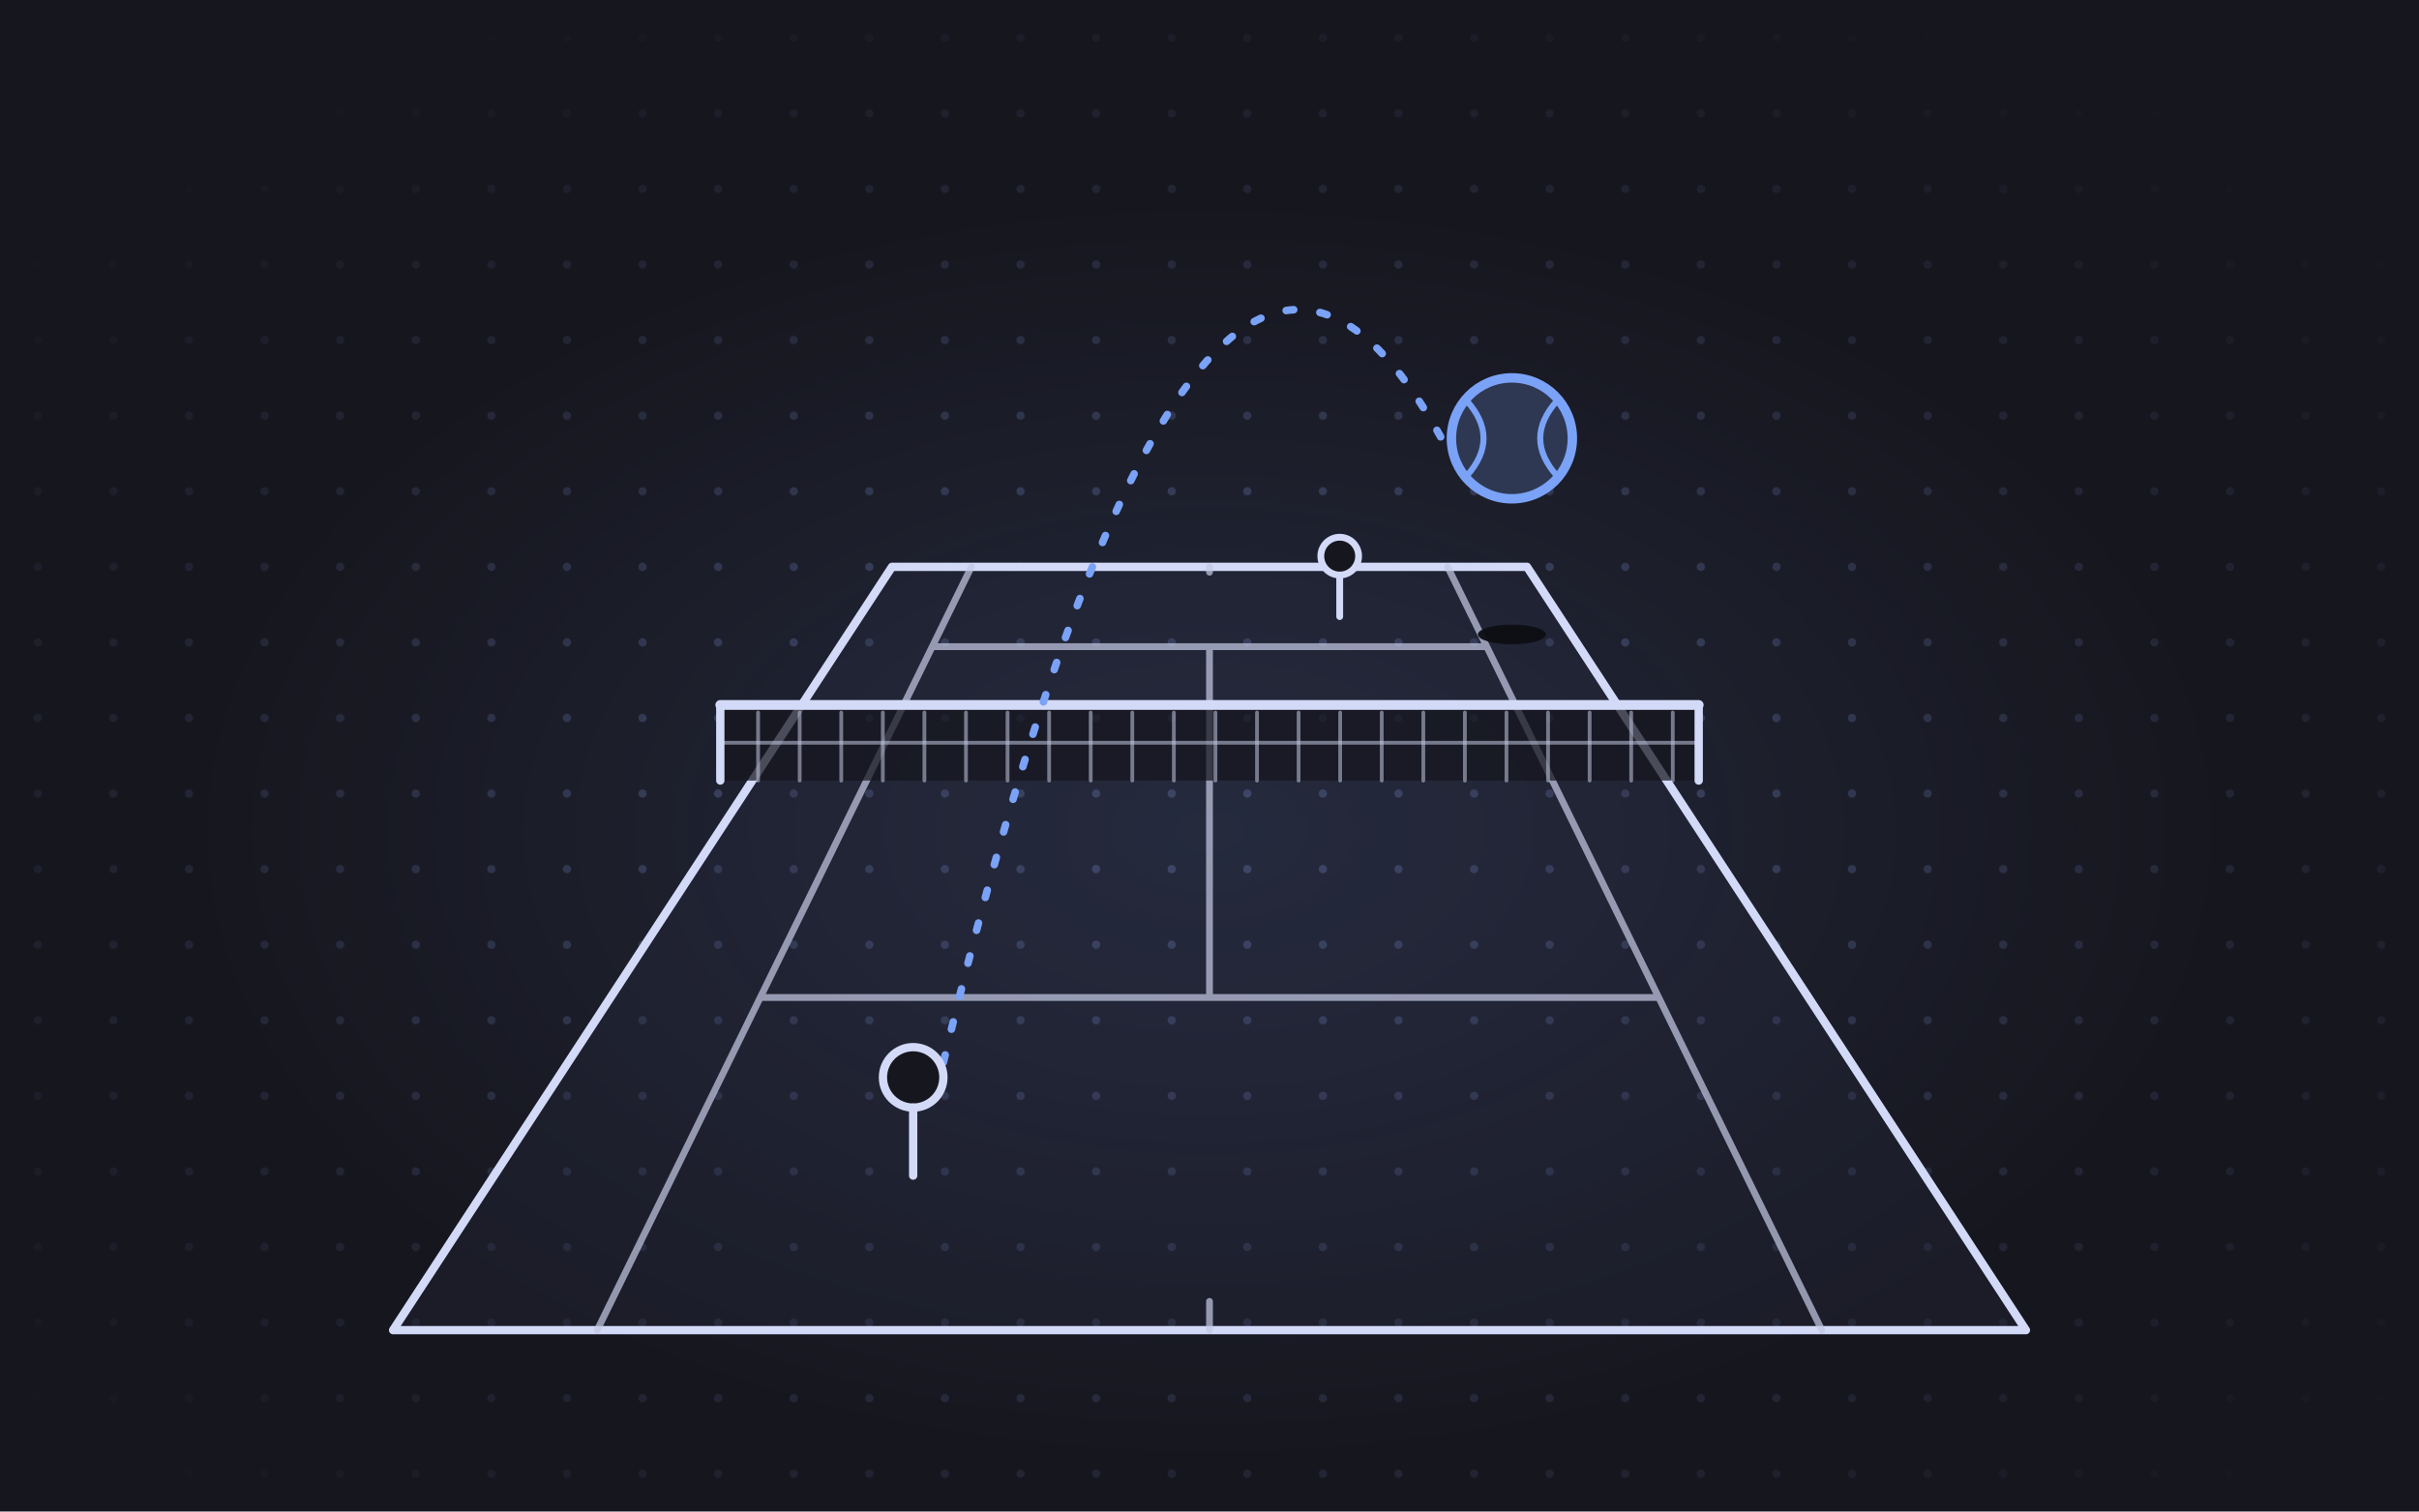
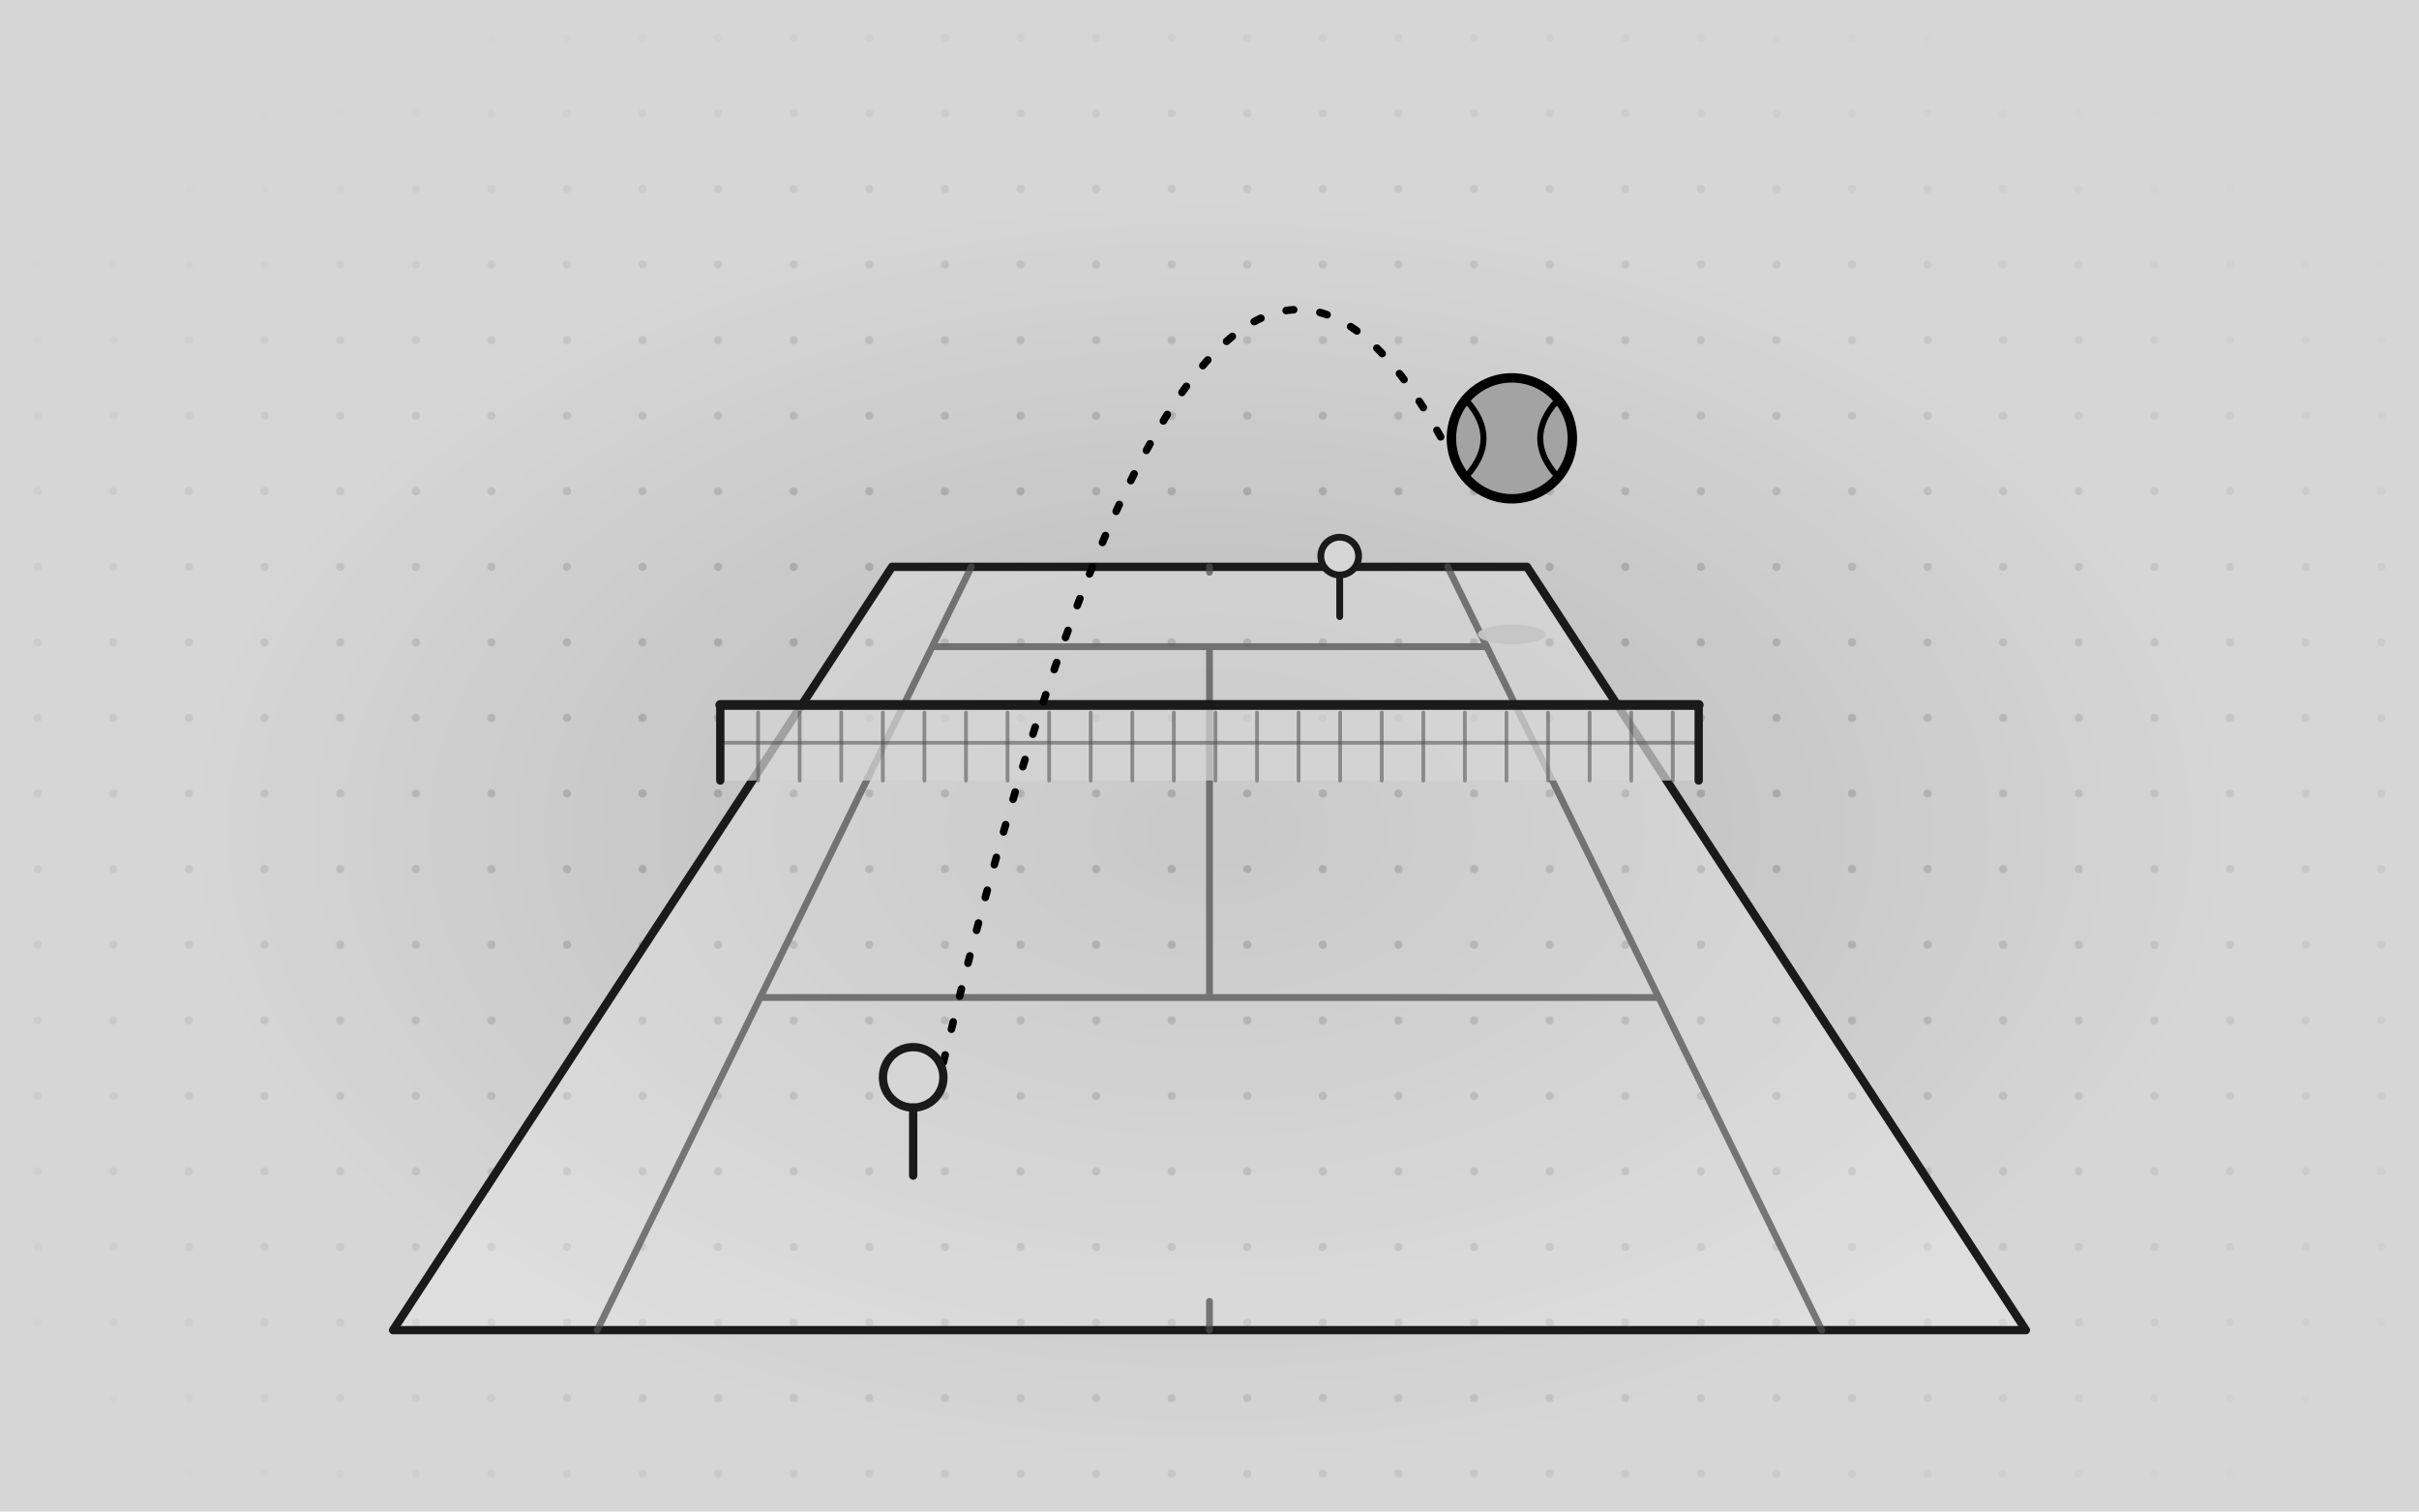
<svg xmlns="http://www.w3.org/2000/svg" viewBox="0 0 640 400" width="640" height="400">
  <defs>
    <pattern id="dots" width="20" height="20" patternUnits="userSpaceOnUse">
-       <circle cx="10" cy="10" r="1.1" fill="#414868" />
+       <circle cx="10" cy="10" r="1.1" fill="#9e9e9e" />
    </pattern>
    <radialGradient id="dotFade" cx="0.5" cy="0.55" r="0.62">
      <stop offset="0" stop-color="#fff" stop-opacity="0.95" />
      <stop offset="1" stop-color="#fff" stop-opacity="0" />
    </radialGradient>
    <mask id="dotMask">
      <rect width="640" height="400" fill="url(#dotFade)" />
    </mask>
    <radialGradient id="glow" cx="0.5" cy="0.55" r="0.42">
-       <stop offset="0" stop-color="#7aa2f7" stop-opacity="0.14" />
-       <stop offset="1" stop-color="#7aa2f7" stop-opacity="0" />
+       <stop offset="0" stop-color="#000000" stop-opacity="0.14" />
+       <stop offset="1" stop-color="#000000" stop-opacity="0" />
    </radialGradient>
  </defs>
-   <rect width="640" height="400" fill="#16161e" />
+   <rect width="640" height="400" fill="#d6d6d6" />
  <rect width="640" height="400" fill="url(#dots)" mask="url(#dotMask)" />
  <rect width="640" height="400" fill="url(#glow)" />
  <g fill="none" stroke-linecap="round" stroke-linejoin="round">
-     <path d="M236 150 L404 150 L536 352 L104 352 Z" fill="#292e42" fill-opacity="0.28" stroke="#d3daf8" stroke-width="2.2" />
-     <path d="M257 150 L158 352 M383 150 L482 352 M246.64 171.13 L393.36 171.13 M201.14 263.97 L438.86 263.97 M320 171.13 L320 263.97 M320 150 L320 151.43 M320 352 L320 344.39" stroke="#c3c8e2" stroke-width="1.8" stroke-opacity="0.72" />
-     <rect x="190.57" y="186.56" width="258.86" height="20" fill="#16161e" fill-opacity="0.72" />
-     <path d="M200.57 188.56 V206.56 M211.57 188.56 V206.56 M222.57 188.56 V206.56 M233.57 188.56 V206.56 M244.57 188.56 V206.56 M255.57 188.56 V206.56 M266.57 188.56 V206.56 M277.57 188.56 V206.56 M288.57 188.56 V206.56 M299.57 188.56 V206.56 M310.57 188.56 V206.56 M321.57 188.56 V206.56 M332.57 188.56 V206.56 M343.57 188.56 V206.56 M354.57 188.56 V206.56 M365.57 188.56 V206.56 M376.57 188.56 V206.56 M387.57 188.56 V206.56 M398.57 188.56 V206.56 M409.57 188.56 V206.56 M420.57 188.56 V206.56 M431.57 188.56 V206.56 M442.57 188.56 V206.56" stroke="#c3c8e2" stroke-width="1" stroke-opacity="0.55" />
-     <path d="M190.57 196.56 H449.43" stroke="#c3c8e2" stroke-width="1" stroke-opacity="0.55" />
-     <path d="M190.57 186.56 H449.43" stroke="#d3daf8" stroke-width="2.6" />
-     <path d="M190.57 186.56 V206.56 M449.43 186.56 V206.56" stroke="#d3daf8" stroke-width="2.2" />
-     <path d="M249.6 281.11 Q318 -4 383 119" stroke="#7aa2f7" stroke-width="2" stroke-dasharray="2 7" />
-     <ellipse cx="400" cy="167.9" rx="9" ry="2.6" fill="#0c0e14" fill-opacity="0.95" />
-     <circle cx="241.6" cy="285.11" r="8" fill="#16161e" stroke="#d3daf8" stroke-width="2.2" />
-     <path d="M241.6 293.11 V311.11" stroke="#d3daf8" stroke-width="2.2" />
-     <circle cx="354.45" cy="147.17" r="5" fill="#16161e" stroke="#d3daf8" stroke-width="1.8" />
-     <path d="M354.45 152.17 V163.17" stroke="#d3daf8" stroke-width="1.8" />
-     <circle cx="400" cy="116" r="16" fill="#16161e" />
-     <circle cx="400" cy="116" r="16" fill="#7aa2f7" fill-opacity="0.24" stroke="#7aa2f7" stroke-width="2.5" />
-     <path d="M388 106 Q397 116 388 126 M412 106 Q403 116 412 126" stroke="#7aa2f7" stroke-width="1.6" />
+     <path d="M236 150 L404 150 L536 352 L104 352 Z" fill="#f4f4f4" fill-opacity="0.28" stroke="#1a1a1a" stroke-width="2.2" />
+     <path d="M257 150 L158 352 M383 150 L482 352 M246.64 171.13 L393.36 171.13 M201.14 263.97 L438.86 263.97 M320 171.13 L320 263.97 M320 150 L320 151.43 M320 352 L320 344.39" stroke="#4e4e4e" stroke-width="1.8" stroke-opacity="0.72" />
+     <rect x="190.57" y="186.56" width="258.86" height="20" fill="#d6d6d6" fill-opacity="0.72" />
+     <path d="M200.57 188.56 V206.56 M211.57 188.56 V206.56 M222.57 188.56 V206.56 M233.57 188.56 V206.56 M244.57 188.56 V206.56 M255.57 188.56 V206.56 M266.57 188.56 V206.56 M277.57 188.56 V206.56 M288.57 188.56 V206.56 M299.57 188.56 V206.56 M310.57 188.56 V206.56 M321.57 188.56 V206.56 M332.57 188.56 V206.56 M343.57 188.56 V206.56 M354.57 188.56 V206.56 M365.57 188.56 V206.56 M376.57 188.56 V206.56 M387.57 188.56 V206.56 M398.57 188.56 V206.56 M409.57 188.56 V206.56 M420.57 188.56 V206.56 M431.57 188.56 V206.56 M442.57 188.56 V206.56" stroke="#4e4e4e" stroke-width="1" stroke-opacity="0.55" />
+     <path d="M190.57 196.56 H449.43" stroke="#4e4e4e" stroke-width="1" stroke-opacity="0.55" />
+     <path d="M190.57 186.56 H449.43" stroke="#1a1a1a" stroke-width="2.6" />
+     <path d="M190.57 186.56 V206.56 M449.43 186.56 V206.56" stroke="#1a1a1a" stroke-width="2.2" />
+     <path d="M249.6 281.11 Q318 -4 383 119" stroke="#000000" stroke-width="2" stroke-dasharray="2 7" />
+     <ellipse cx="400" cy="167.9" rx="9" ry="2.6" fill="#c6c6c6" fill-opacity="0.95" />
+     <circle cx="241.6" cy="285.11" r="8" fill="#d6d6d6" stroke="#1a1a1a" stroke-width="2.2" />
+     <path d="M241.6 293.11 V311.11" stroke="#1a1a1a" stroke-width="2.2" />
+     <circle cx="354.45" cy="147.17" r="5" fill="#d6d6d6" stroke="#1a1a1a" stroke-width="1.8" />
+     <path d="M354.45 152.17 V163.17" stroke="#1a1a1a" stroke-width="1.8" />
+     <circle cx="400" cy="116" r="16" fill="#d6d6d6" />
+     <circle cx="400" cy="116" r="16" fill="#000000" fill-opacity="0.24" stroke="#000000" stroke-width="2.5" />
+     <path d="M388 106 Q397 116 388 126 M412 106 Q403 116 412 126" stroke="#000000" stroke-width="1.6" />
  </g>
</svg>
